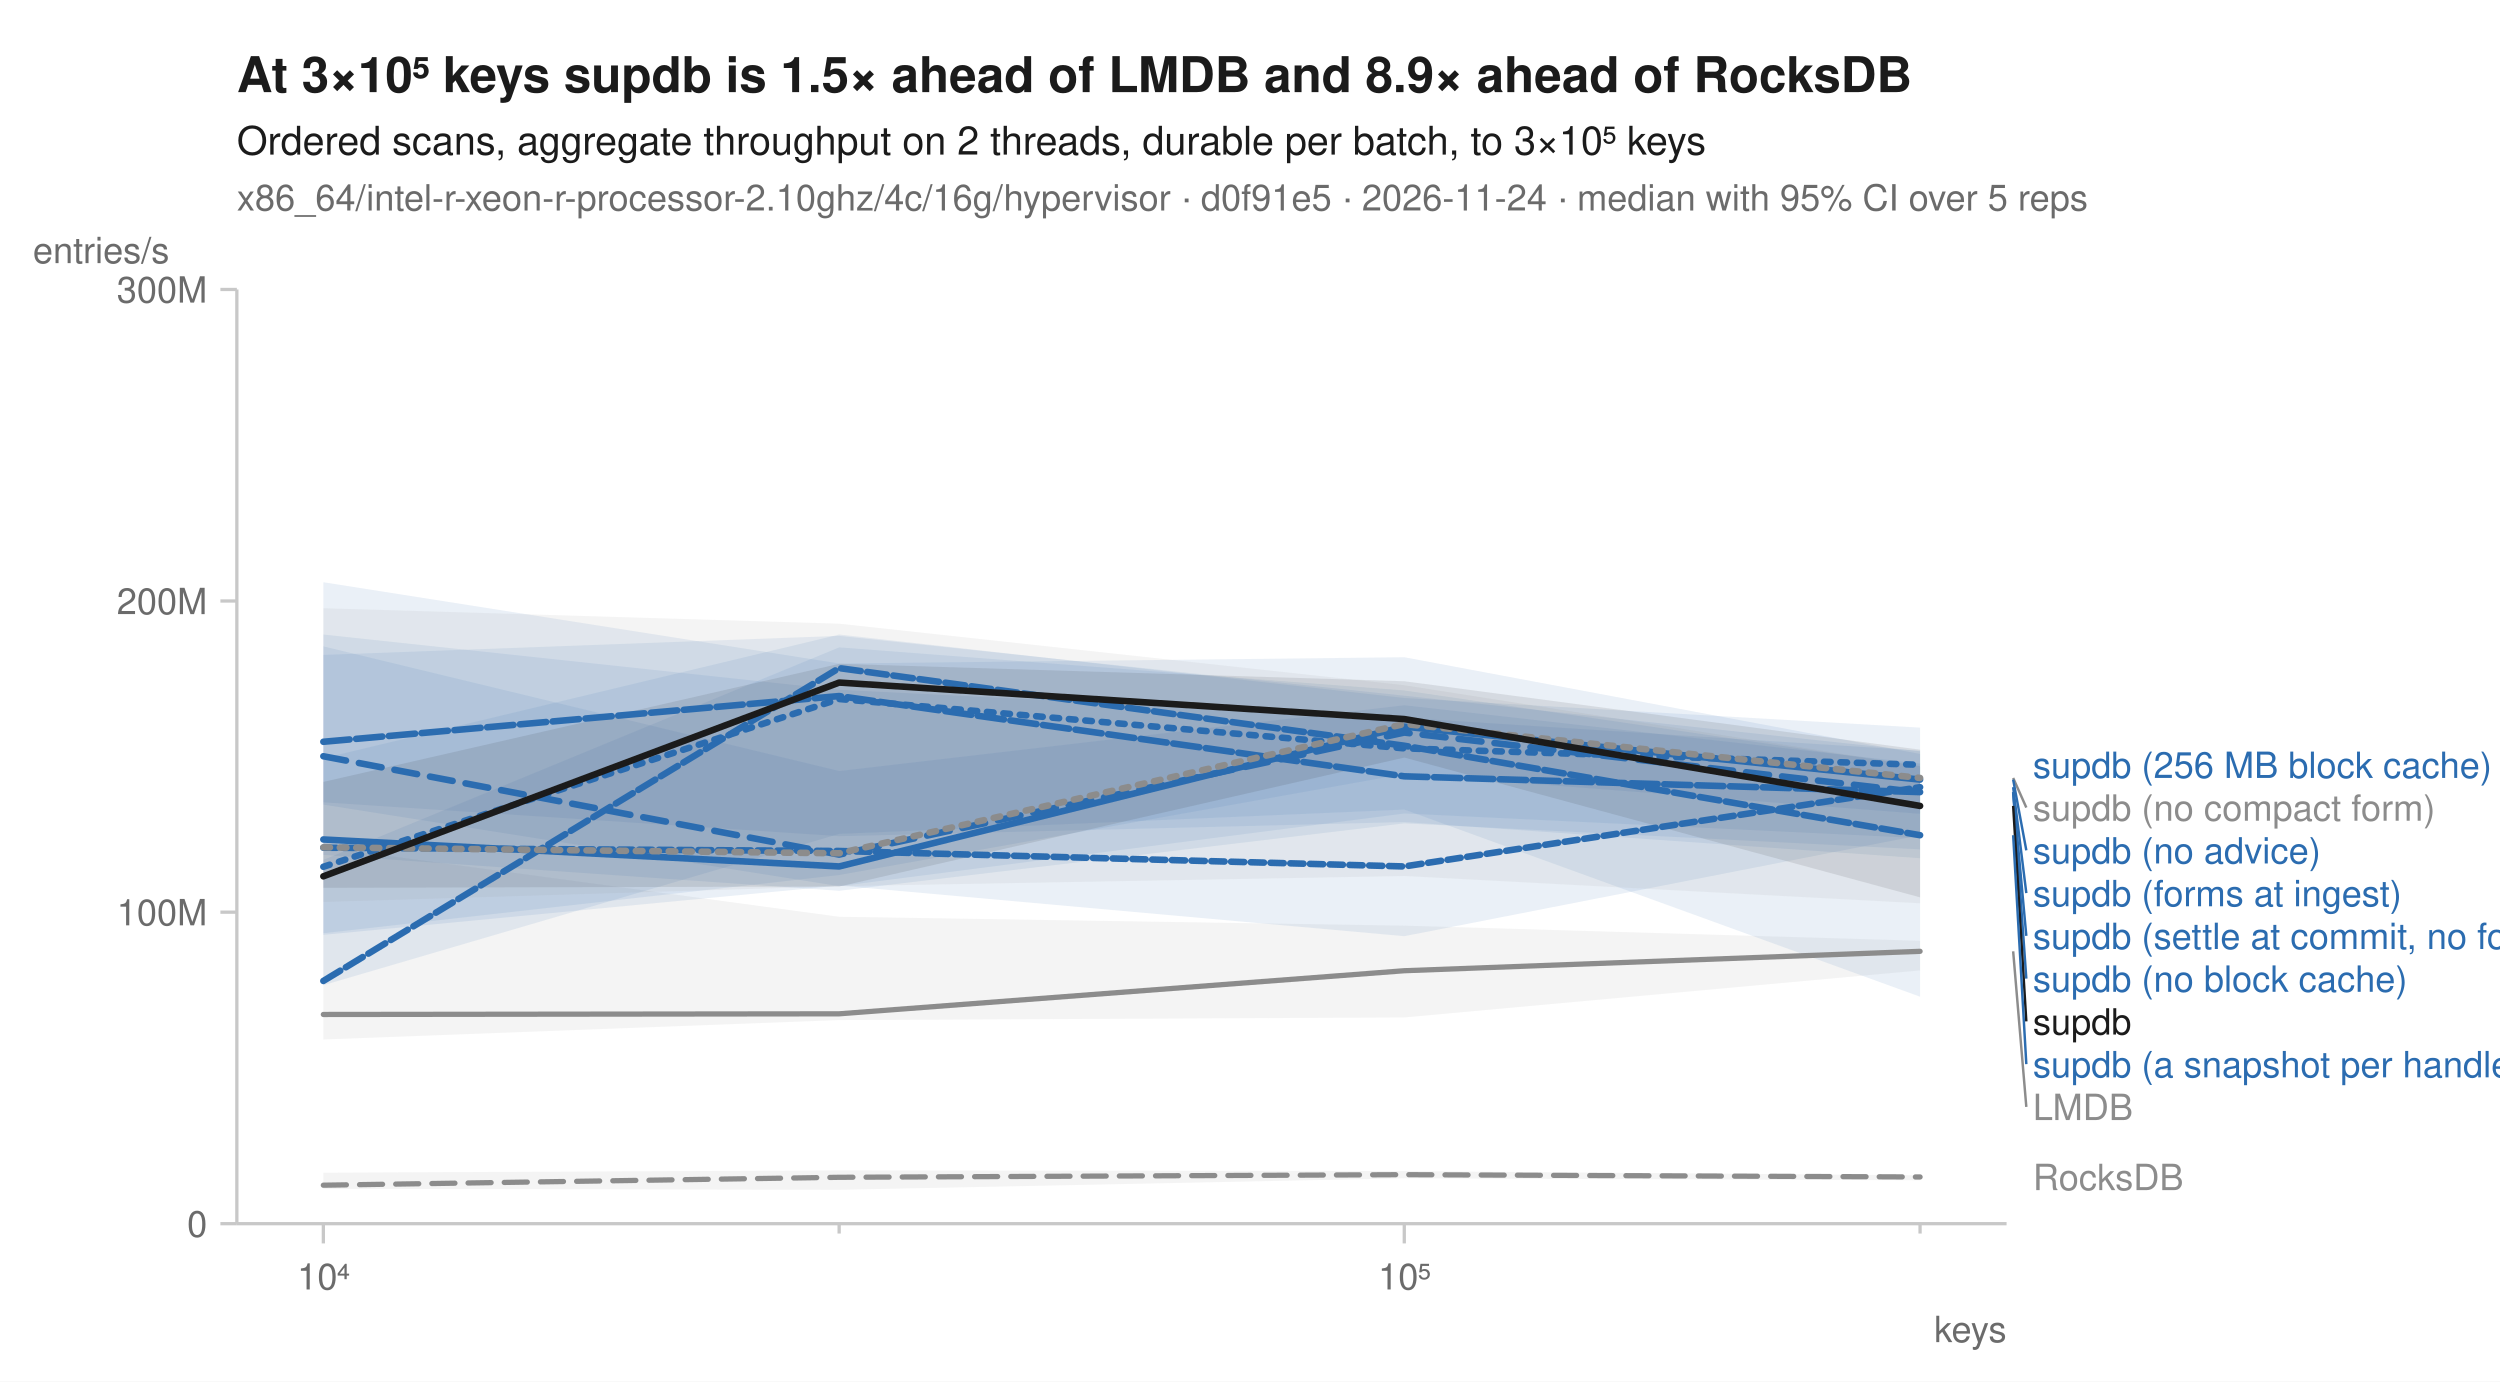
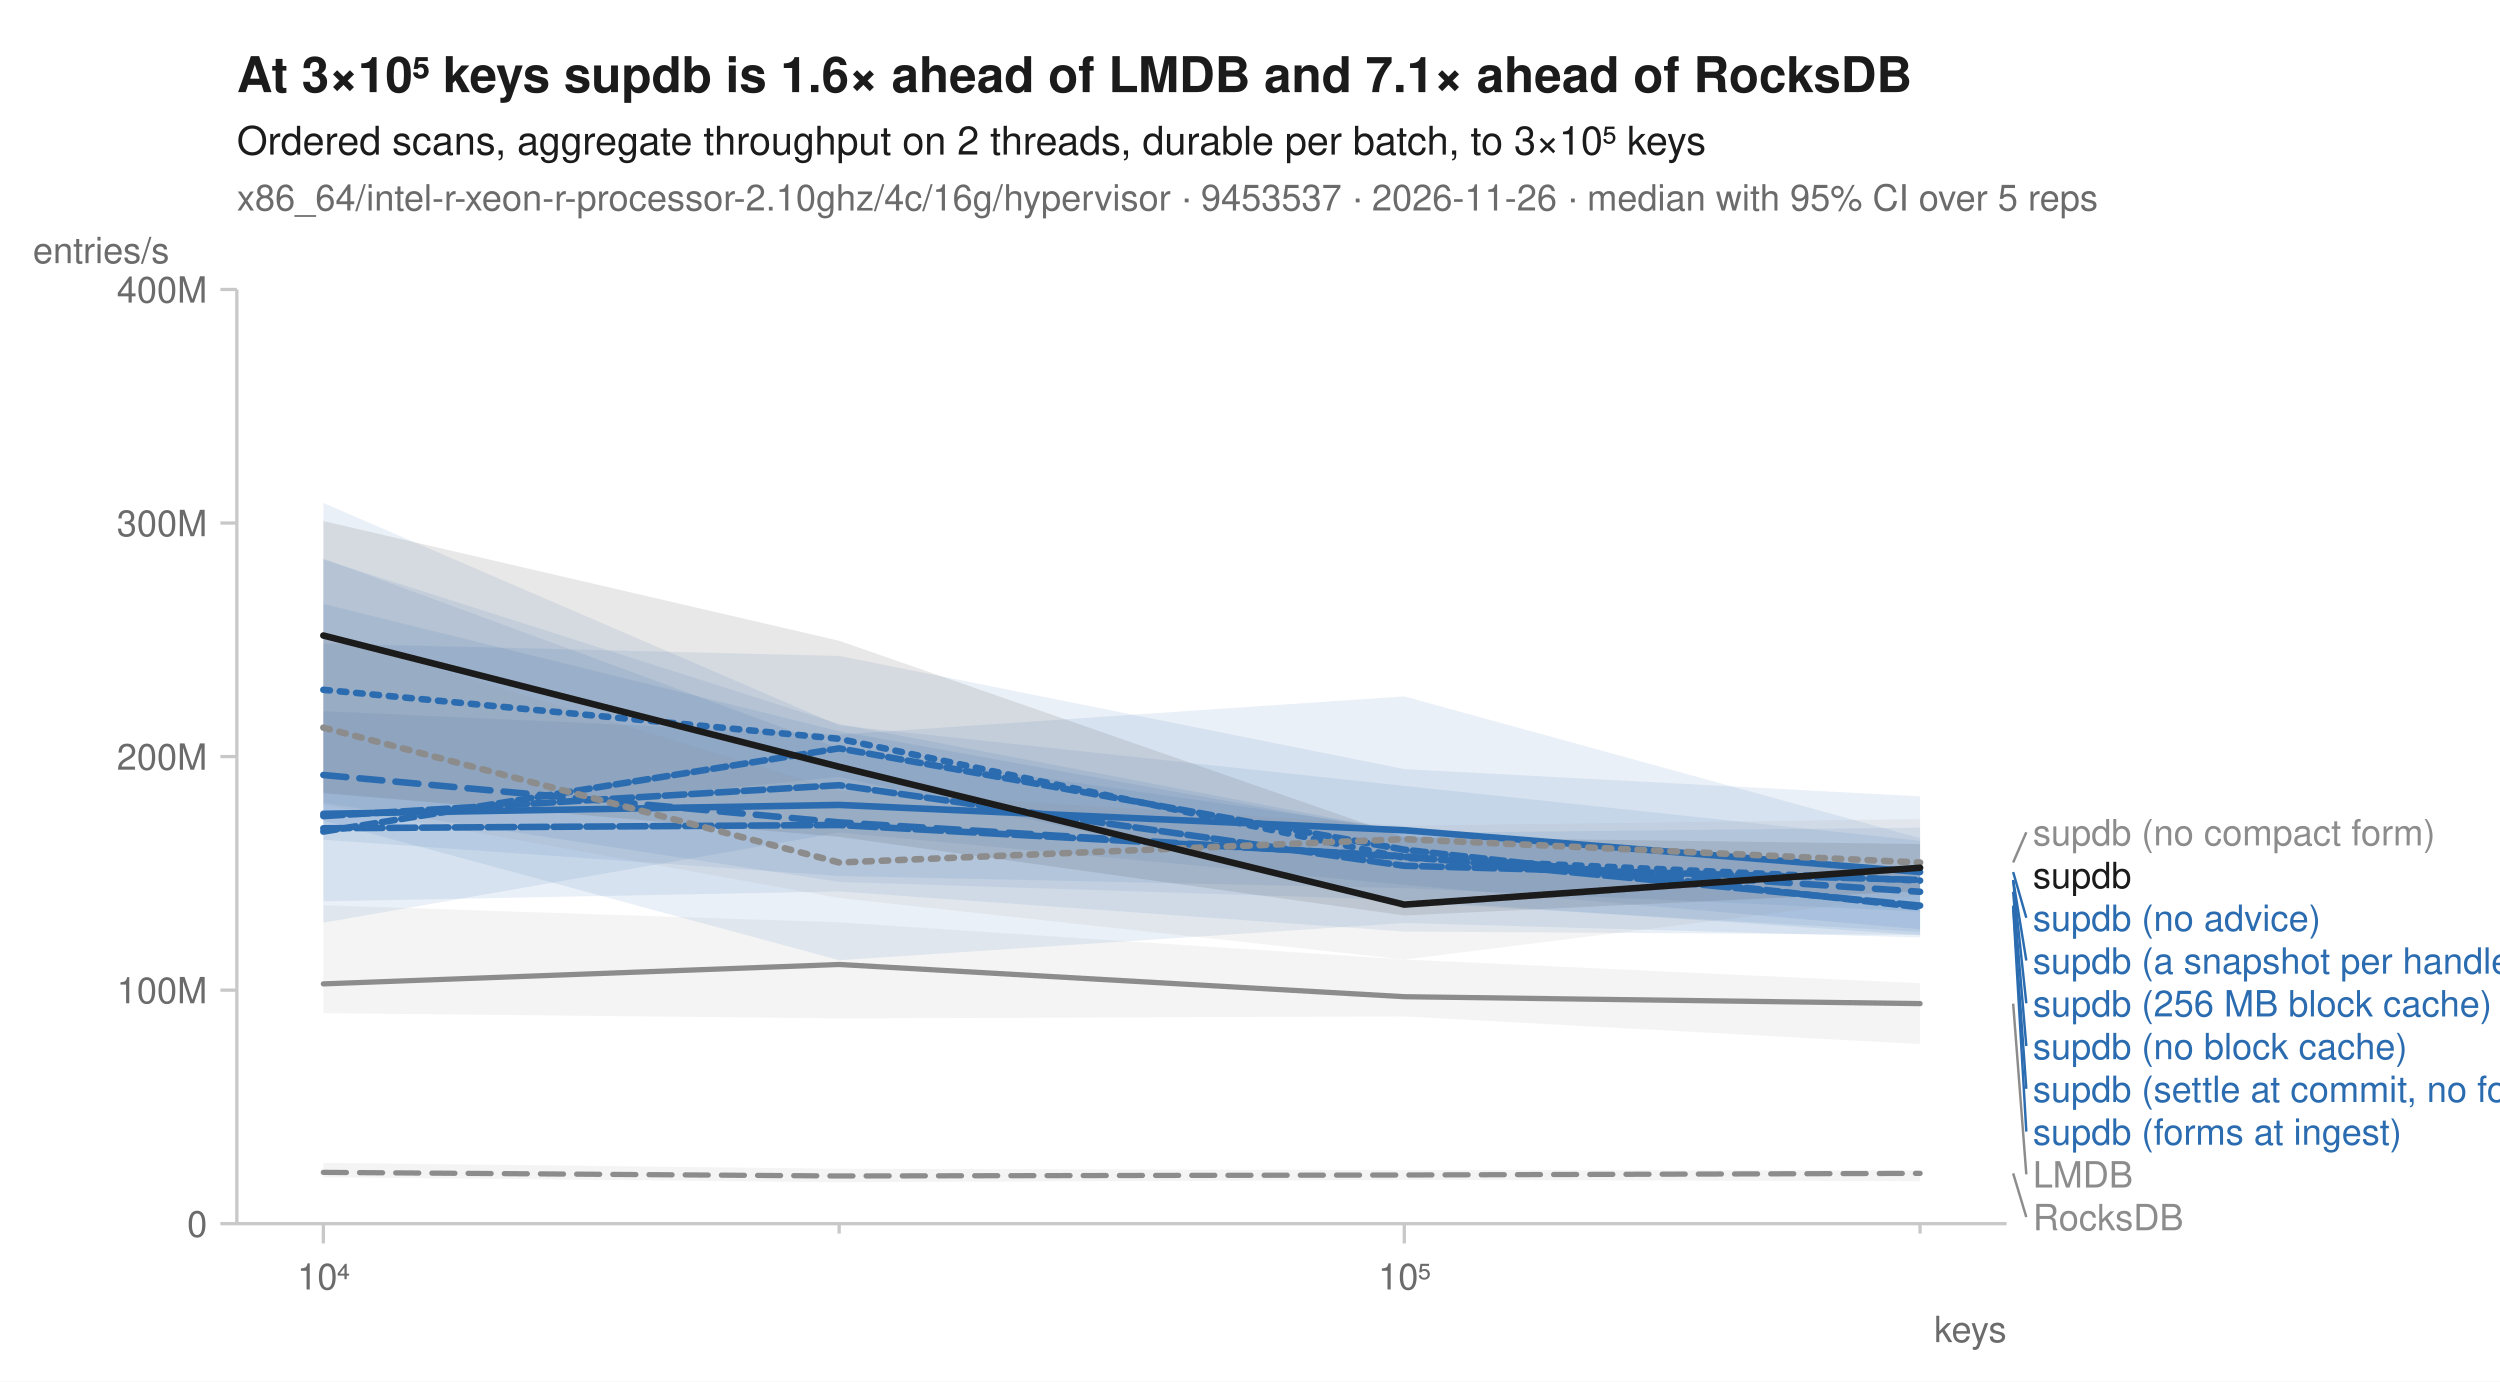
<svg xmlns="http://www.w3.org/2000/svg" width="760" height="420" viewBox="0 0 760 420" font-family="-apple-system, BlinkMacSystemFont, 'Segoe UI', Helvetica, Arial, sans-serif" fill="#1b1b1b">
  <rect width="760" height="420" fill="white" />
-   <text x="72" y="28" font-size="15" font-weight="600">At 3×10⁵ keys supdb is 1.5× ahead of LMDB and 8.9× ahead of RocksDB</text>
+   <text x="72" y="28" font-size="15" font-weight="600">At 3×10⁵ keys supdb is 1.6× ahead of LMDB and 7.1× ahead of RocksDB</text>
  <text x="72" y="47" font-size="12">Ordered scans, aggregate throughput on 2 threads, durable per batch, to 3×10⁵ keys</text>
-   <text x="72" y="64" font-size="11" fill="#6b6b6b">x86_64/intel-r-xeon-r-processor-2.10ghz/4c/16g/hypervisor · d0f91e5 · 2026-11-24 · median with 95% CI over 5 reps</text>
+   <text x="72" y="64" font-size="11" fill="#6b6b6b">x86_64/intel-r-xeon-r-processor-2.10ghz/4c/16g/hypervisor · 9453537 · 2026-11-26 · median with 95% CI over 5 reps</text>
  <line x1="72" y1="372" x2="610" y2="372" stroke="#c8c8c8" stroke-width="1" />
  <line x1="72" y1="88" x2="72" y2="372" stroke="#c8c8c8" stroke-width="1" />
  <line x1="98.3" y1="372" x2="98.3" y2="378" stroke="#c8c8c8" stroke-width="1" />
  <text x="98.3" y="392" font-size="11" text-anchor="middle" fill="#6b6b6b">10⁴</text>
  <line x1="255.1" y1="372" x2="255.1" y2="375" stroke="#c8c8c8" stroke-width="1" />
  <line x1="426.9" y1="372" x2="426.9" y2="378" stroke="#c8c8c8" stroke-width="1" />
  <text x="426.9" y="392" font-size="11" text-anchor="middle" fill="#6b6b6b">10⁵</text>
  <line x1="583.7" y1="372" x2="583.7" y2="375" stroke="#c8c8c8" stroke-width="1" />
  <text x="610" y="408" font-size="11" text-anchor="end" fill="#6b6b6b">keys</text>
  <line x1="67" y1="372.0" x2="72" y2="372.0" stroke="#c8c8c8" stroke-width="1" />
  <text x="63" y="376.0" font-size="11" text-anchor="end" fill="#6b6b6b">0</text>
-   <line x1="67" y1="277.3" x2="72" y2="277.3" stroke="#c8c8c8" stroke-width="1" />
-   <text x="63" y="281.3" font-size="11" text-anchor="end" fill="#6b6b6b">100M</text>
-   <line x1="67" y1="182.7" x2="72" y2="182.7" stroke="#c8c8c8" stroke-width="1" />
-   <text x="63" y="186.7" font-size="11" text-anchor="end" fill="#6b6b6b">200M</text>
+   <line x1="67" y1="301.0" x2="72" y2="301.0" stroke="#c8c8c8" stroke-width="1" />
+   <text x="63" y="305.0" font-size="11" text-anchor="end" fill="#6b6b6b">100M</text>
+   <line x1="67" y1="230.0" x2="72" y2="230.0" stroke="#c8c8c8" stroke-width="1" />
+   <text x="63" y="234.0" font-size="11" text-anchor="end" fill="#6b6b6b">200M</text>
+   <line x1="67" y1="159.0" x2="72" y2="159.0" stroke="#c8c8c8" stroke-width="1" />
+   <text x="63" y="163.0" font-size="11" text-anchor="end" fill="#6b6b6b">300M</text>
  <line x1="67" y1="88.0" x2="72" y2="88.0" stroke="#c8c8c8" stroke-width="1" />
-   <text x="63" y="92.0" font-size="11" text-anchor="end" fill="#6b6b6b">300M</text>
+   <text x="63" y="92.0" font-size="11" text-anchor="end" fill="#6b6b6b">400M</text>
  <text x="10" y="80" font-size="11" text-anchor="start" fill="#6b6b6b">entries/s</text>
-   <path d="M98.3,356.5 L255.1,355.8 L426.9,356.0 L583.7,357.3 L583.7,358.8 L426.9,358.2 L255.1,361.7 L98.3,361.4 Z" fill="#8c8c8c" fill-opacity="0.10" />
-   <path d="M98.3,257.5 L255.1,278.7 L426.9,281.4 L583.7,286.0 L583.7,295.0 L426.9,309.3 L255.1,310.1 L98.3,316.0 Z" fill="#8c8c8c" fill-opacity="0.10" />
-   <path d="M98.3,230.5 L255.1,192.9 L426.9,212.2 L583.7,221.2 L583.7,247.4 L426.9,235.3 L255.1,266.0 L98.3,283.7 Z" fill="#2b6cb0" fill-opacity="0.10" />
-   <path d="M98.3,177.0 L255.1,201.7 L426.9,199.8 L583.7,229.2 L583.7,254.8 L426.9,247.3 L255.1,269.4 L98.3,244.6 Z" fill="#2b6cb0" fill-opacity="0.10" />
-   <path d="M98.3,196.5 L255.1,234.4 L426.9,214.4 L583.7,232.1 L583.7,258.2 L426.9,250.3 L255.1,270.8 L98.3,259.9 Z" fill="#2b6cb0" fill-opacity="0.10" />
-   <path d="M98.3,261.4 L255.1,196.8 L426.9,209.9 L583.7,232.9 L583.7,303.0 L426.9,246.1 L255.1,253.5 L98.3,299.5 Z" fill="#2b6cb0" fill-opacity="0.10" />
-   <path d="M98.3,199.1 L255.1,193.3 L426.9,211.5 L583.7,228.4 L583.7,260.9 L426.9,249.9 L255.1,254.2 L98.3,243.9 Z" fill="#2b6cb0" fill-opacity="0.10" />
-   <path d="M98.3,192.9 L255.1,209.7 L426.9,218.2 L583.7,228.2 L583.7,253.9 L426.9,284.6 L255.1,269.2 L98.3,284.2 Z" fill="#2b6cb0" fill-opacity="0.10" />
-   <path d="M98.3,184.9 L255.1,189.6 L426.9,208.3 L583.7,232.9 L583.7,274.6 L426.9,266.3 L255.1,269.4 L98.3,274.2 Z" fill="#8c8c8c" fill-opacity="0.10" />
-   <path d="M98.3,237.7 L255.1,201.8 L426.9,207.1 L583.7,227.9 L583.7,272.8 L426.9,230.3 L255.1,269.5 L98.3,269.9 Z" fill="#1b1b1b" fill-opacity="0.10" />
-   <path d="M98.3,360.3 L255.1,357.9 L426.9,357.1 L583.7,357.8 " fill="none" stroke="#8c8c8c" stroke-width="1.6" stroke-linejoin="round" stroke-linecap="round" stroke-dasharray="7,4" />
-   <path d="M98.3,308.4 L255.1,308.2 L426.9,295.1 L583.7,289.2 " fill="none" stroke="#8c8c8c" stroke-width="1.6" stroke-linejoin="round" stroke-linecap="round" />
-   <path d="M98.3,263.5 L255.1,212.5 L426.9,227.5 L583.7,232.5 " fill="none" stroke="#2b6cb0" stroke-width="2" stroke-linejoin="round" stroke-linecap="round" stroke-dasharray="2,3" />
-   <path d="M98.3,229.9 L255.1,259.8 L426.9,222.7 L583.7,240.9 " fill="none" stroke="#2b6cb0" stroke-width="2" stroke-linejoin="round" stroke-linecap="round" stroke-dasharray="7,4" />
-   <path d="M98.3,255.2 L255.1,263.4 L426.9,220.9 L583.7,237.0 " fill="none" stroke="#2b6cb0" stroke-width="2" stroke-linejoin="round" stroke-linecap="round" />
-   <path d="M98.3,298.2 L255.1,203.1 L426.9,226.7 L583.7,253.9 " fill="none" stroke="#2b6cb0" stroke-width="2" stroke-linejoin="round" stroke-linecap="round" stroke-dasharray="6,2" />
-   <path d="M98.3,225.5 L255.1,211.6 L426.9,236.0 L583.7,240.8 " fill="none" stroke="#2b6cb0" stroke-width="2" stroke-linejoin="round" stroke-linecap="round" stroke-dasharray="8,2" />
-   <path d="M98.3,257.7 L255.1,258.7 L426.9,263.4 L583.7,239.3 " fill="none" stroke="#2b6cb0" stroke-width="2" stroke-linejoin="round" stroke-linecap="round" stroke-dasharray="4,2" />
-   <path d="M98.3,257.6 L255.1,259.4 L426.9,220.1 L583.7,236.5 " fill="none" stroke="#8c8c8c" stroke-width="2" stroke-linejoin="round" stroke-linecap="round" stroke-dasharray="2,3" />
-   <path d="M98.3,266.4 L255.1,207.5 L426.9,218.6 L583.7,245.0 " fill="none" stroke="#1b1b1b" stroke-width="2" stroke-linejoin="round" stroke-linecap="round" />
-   <text x="618.0" y="236.5" font-size="11" fill="#2b6cb0">supdb (256 MB block cache)</text>
-   <line x1="612.0" y1="236.5" x2="616.0" y2="245.5" stroke="#8c8c8c" stroke-width="0.75" />
-   <text x="618.0" y="249.5" font-size="11" fill="#8c8c8c">supdb (no compact form)</text>
-   <line x1="612.0" y1="237.0" x2="616.0" y2="258.5" stroke="#2b6cb0" stroke-width="0.75" />
-   <text x="618.0" y="262.5" font-size="11" fill="#2b6cb0">supdb (no advice)</text>
-   <line x1="612.0" y1="239.3" x2="616.0" y2="271.5" stroke="#2b6cb0" stroke-width="0.75" />
-   <text x="618.0" y="275.5" font-size="11" fill="#2b6cb0">supdb (forms at ingest)</text>
-   <line x1="612.0" y1="240.8" x2="616.0" y2="284.5" stroke="#2b6cb0" stroke-width="0.75" />
-   <text x="618.0" y="288.5" font-size="11" fill="#2b6cb0">supdb (settle at commit, no forms)</text>
-   <line x1="612.0" y1="240.9" x2="616.0" y2="297.5" stroke="#2b6cb0" stroke-width="0.75" />
-   <text x="618.0" y="301.5" font-size="11" fill="#2b6cb0">supdb (no block cache)</text>
-   <line x1="612.0" y1="245.0" x2="616.0" y2="310.5" stroke="#1b1b1b" stroke-width="0.75" />
-   <text x="618.0" y="314.5" font-size="11" fill="#1b1b1b">supdb</text>
-   <line x1="612.0" y1="253.9" x2="616.0" y2="323.5" stroke="#2b6cb0" stroke-width="0.75" />
-   <text x="618.0" y="327.5" font-size="11" fill="#2b6cb0">supdb (a snapshot per handle)</text>
-   <line x1="612.0" y1="289.2" x2="616.0" y2="336.5" stroke="#8c8c8c" stroke-width="0.75" />
-   <text x="618.0" y="340.5" font-size="11" fill="#8c8c8c">LMDB</text>
-   <text x="618.0" y="361.8" font-size="11" fill="#8c8c8c">RocksDB</text>
+   <path d="M98.3,353.5 L255.1,355.3 L426.9,355.7 L583.7,355.8 L583.7,359.1 L426.9,358.7 L255.1,359.4 L98.3,357.9 Z" fill="#8c8c8c" fill-opacity="0.10" />
+   <path d="M98.3,275.2 L255.1,280.4 L426.9,291.7 L583.7,298.9 L583.7,317.4 L426.9,309.0 L255.1,309.6 L98.3,308.0 Z" fill="#8c8c8c" fill-opacity="0.10" />
+   <path d="M98.3,195.6 L255.1,199.4 L426.9,233.8 L583.7,242.1 L583.7,283.3 L426.9,274.3 L255.1,236.2 L98.3,251.8 Z" fill="#2b6cb0" fill-opacity="0.10" />
+   <path d="M98.3,170.1 L255.1,220.1 L426.9,252.8 L583.7,265.8 L583.7,284.3 L426.9,273.6 L255.1,268.1 L98.3,244.1 Z" fill="#2b6cb0" fill-opacity="0.10" />
+   <path d="M98.3,152.9 L255.1,220.5 L426.9,238.9 L583.7,255.6 L583.7,285.0 L426.9,280.6 L255.1,291.9 L98.3,249.5 Z" fill="#2b6cb0" fill-opacity="0.10" />
+   <path d="M98.3,183.6 L255.1,222.3 L426.9,253.2 L583.7,251.6 L583.7,277.1 L426.9,270.0 L255.1,266.3 L98.3,255.3 Z" fill="#2b6cb0" fill-opacity="0.10" />
+   <path d="M98.3,169.8 L255.1,227.5 L426.9,252.3 L583.7,266.4 L583.7,284.2 L426.9,283.2 L255.1,271.0 L98.3,274.0 Z" fill="#2b6cb0" fill-opacity="0.10" />
+   <path d="M98.3,216.2 L255.1,223.3 L426.9,211.7 L583.7,254.8 L583.7,282.5 L426.9,269.0 L255.1,253.1 L98.3,280.5 Z" fill="#2b6cb0" fill-opacity="0.10" />
+   <path d="M98.3,192.8 L255.1,240.3 L426.9,251.0 L583.7,249.0 L583.7,272.1 L426.9,291.7 L255.1,273.0 L98.3,244.7 Z" fill="#8c8c8c" fill-opacity="0.10" />
+   <path d="M98.3,158.4 L255.1,194.8 L426.9,254.5 L583.7,256.6 L583.7,270.9 L426.9,278.3 L255.1,254.4 L98.3,241.1 Z" fill="#1b1b1b" fill-opacity="0.10" />
+   <path d="M98.3,356.4 L255.1,357.5 L426.9,357.2 L583.7,356.7 " fill="none" stroke="#8c8c8c" stroke-width="1.6" stroke-linejoin="round" stroke-linecap="round" stroke-dasharray="7,4" />
+   <path d="M98.3,299.1 L255.1,293.2 L426.9,303.0 L583.7,305.1 " fill="none" stroke="#8c8c8c" stroke-width="1.6" stroke-linejoin="round" stroke-linecap="round" />
+   <path d="M98.3,209.7 L255.1,224.6 L426.9,260.8 L583.7,267.7 " fill="none" stroke="#2b6cb0" stroke-width="2" stroke-linejoin="round" stroke-linecap="round" stroke-dasharray="2,3" />
+   <path d="M98.3,235.6 L255.1,250.0 L426.9,260.5 L583.7,271.1 " fill="none" stroke="#2b6cb0" stroke-width="2" stroke-linejoin="round" stroke-linecap="round" stroke-dasharray="7,4" />
+   <path d="M98.3,247.4 L255.1,244.7 L426.9,252.4 L583.7,265.1 " fill="none" stroke="#2b6cb0" stroke-width="2" stroke-linejoin="round" stroke-linecap="round" />
+   <path d="M98.3,248.1 L255.1,238.7 L426.9,263.2 L583.7,267.5 " fill="none" stroke="#2b6cb0" stroke-width="2" stroke-linejoin="round" stroke-linecap="round" stroke-dasharray="6,2" />
+   <path d="M98.3,251.8 L255.1,250.8 L426.9,260.3 L583.7,275.3 " fill="none" stroke="#2b6cb0" stroke-width="2" stroke-linejoin="round" stroke-linecap="round" stroke-dasharray="8,2" />
+   <path d="M98.3,252.8 L255.1,227.5 L426.9,258.3 L583.7,275.8 " fill="none" stroke="#2b6cb0" stroke-width="2" stroke-linejoin="round" stroke-linecap="round" stroke-dasharray="4,2" />
+   <path d="M98.3,221.2 L255.1,262.2 L426.9,255.1 L583.7,262.2 " fill="none" stroke="#8c8c8c" stroke-width="2" stroke-linejoin="round" stroke-linecap="round" stroke-dasharray="2,3" />
+   <path d="M98.3,193.2 L255.1,233.1 L426.9,275.0 L583.7,263.8 " fill="none" stroke="#1b1b1b" stroke-width="2" stroke-linejoin="round" stroke-linecap="round" />
+   <line x1="612.0" y1="262.2" x2="616.0" y2="253.0" stroke="#8c8c8c" stroke-width="0.75" />
+   <text x="618.0" y="257.0" font-size="11" fill="#8c8c8c">supdb (no compact form)</text>
+   <text x="618.0" y="270.0" font-size="11" fill="#1b1b1b">supdb</text>
+   <line x1="612.0" y1="265.1" x2="616.0" y2="279.0" stroke="#2b6cb0" stroke-width="0.75" />
+   <text x="618.0" y="283.0" font-size="11" fill="#2b6cb0">supdb (no advice)</text>
+   <line x1="612.0" y1="267.5" x2="616.0" y2="292.0" stroke="#2b6cb0" stroke-width="0.75" />
+   <text x="618.0" y="296.0" font-size="11" fill="#2b6cb0">supdb (a snapshot per handle)</text>
+   <line x1="612.0" y1="267.7" x2="616.0" y2="305.0" stroke="#2b6cb0" stroke-width="0.75" />
+   <text x="618.0" y="309.0" font-size="11" fill="#2b6cb0">supdb (256 MB block cache)</text>
+   <line x1="612.0" y1="271.1" x2="616.0" y2="318.0" stroke="#2b6cb0" stroke-width="0.75" />
+   <text x="618.0" y="322.0" font-size="11" fill="#2b6cb0">supdb (no block cache)</text>
+   <line x1="612.0" y1="275.3" x2="616.0" y2="331.0" stroke="#2b6cb0" stroke-width="0.75" />
+   <text x="618.0" y="335.0" font-size="11" fill="#2b6cb0">supdb (settle at commit, no forms)</text>
+   <line x1="612.0" y1="275.8" x2="616.0" y2="344.0" stroke="#2b6cb0" stroke-width="0.75" />
+   <text x="618.0" y="348.0" font-size="11" fill="#2b6cb0">supdb (forms at ingest)</text>
+   <line x1="612.0" y1="305.1" x2="616.0" y2="357.0" stroke="#8c8c8c" stroke-width="0.75" />
+   <text x="618.0" y="361.0" font-size="11" fill="#8c8c8c">LMDB</text>
+   <line x1="612.0" y1="356.7" x2="616.0" y2="370.0" stroke="#8c8c8c" stroke-width="0.75" />
+   <text x="618.0" y="374.0" font-size="11" fill="#8c8c8c">RocksDB</text>
</svg>
